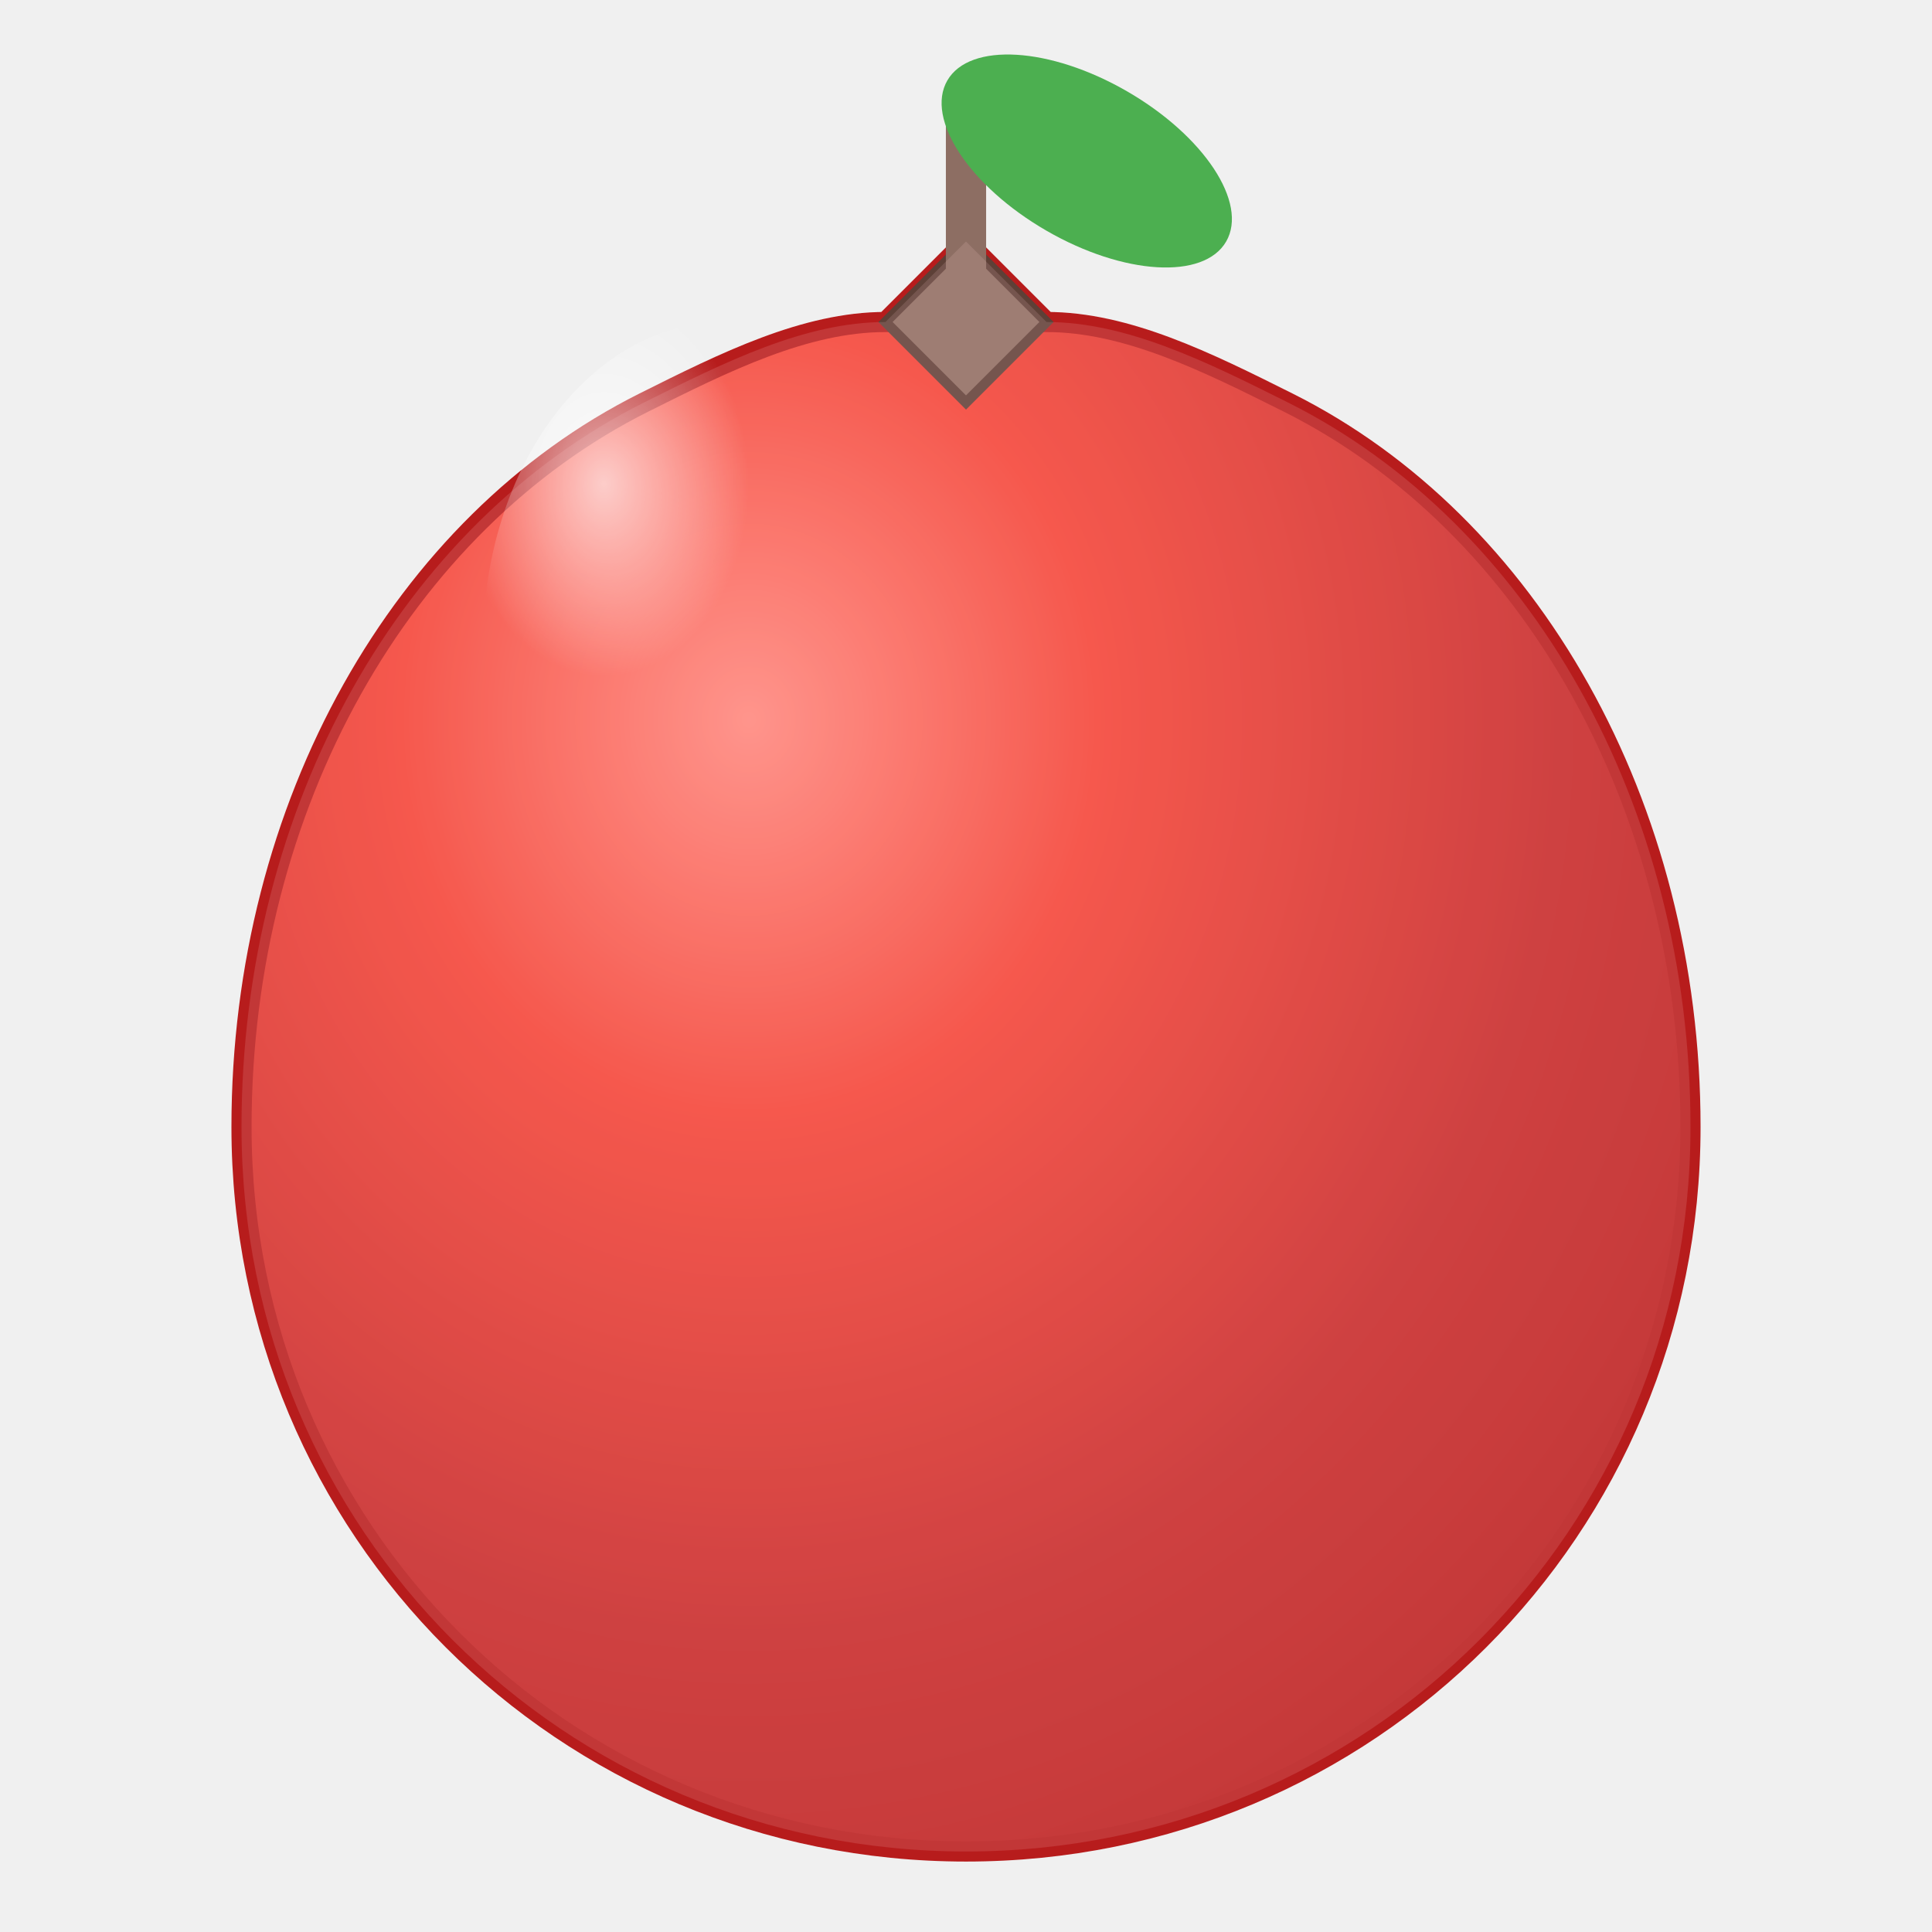
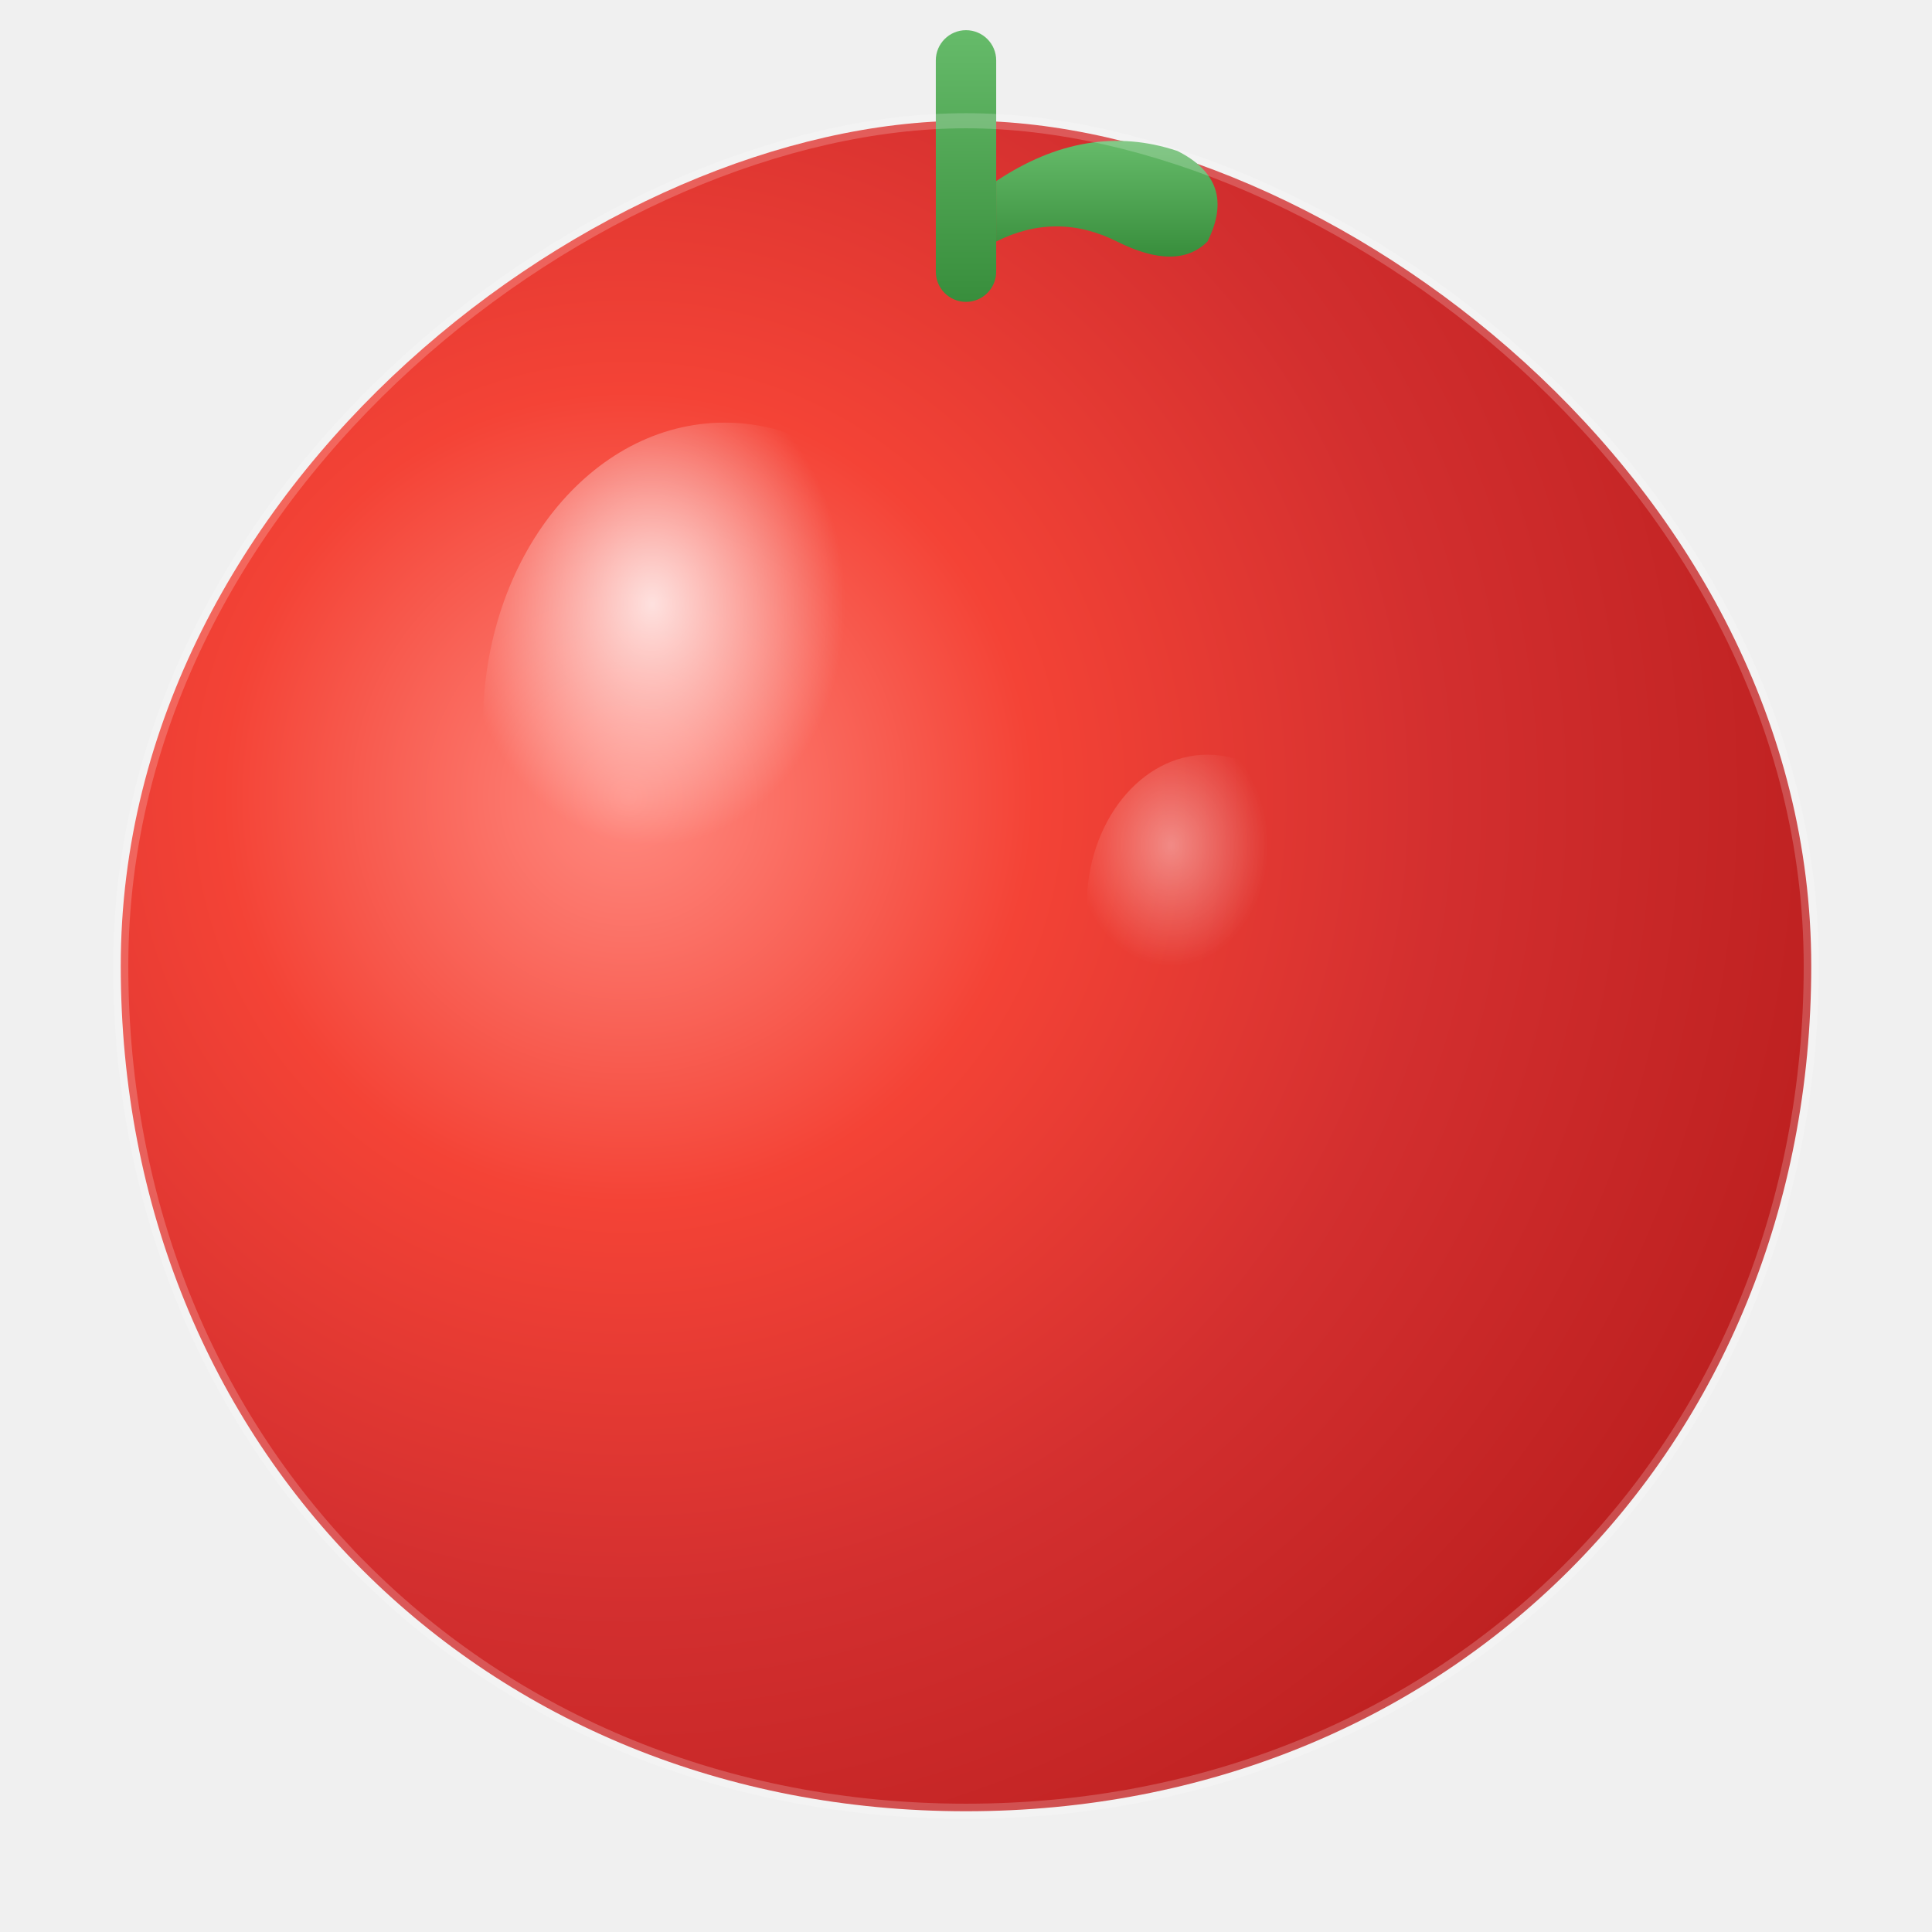
- <svg xmlns="http://www.w3.org/2000/svg" width="96" height="96" viewBox="0 0 96 96">
+ <svg xmlns="http://www.w3.org/2000/svg" width="128" height="128" viewBox="0 0 128 128">
  <defs>
-     <radialGradient id="appleGrad" cx="0.35" cy="0.3" r="0.8">
+     <radialGradient id="appleGradient" cx="0.3" cy="0.4" r="0.8">
      <stop offset="0%" stop-color="#FF8A80" />
      <stop offset="30%" stop-color="#F44336" />
-       <stop offset="70%" stop-color="#C62828" />
+       <stop offset="60%" stop-color="#D32F2F" />
      <stop offset="100%" stop-color="#B71C1C" />
    </radialGradient>
-     <radialGradient id="highlight" cx="0.25" cy="0.25" r="0.3">
-       <stop offset="0%" stop-color="#FFFFFF" stop-opacity="0.7" />
+     <linearGradient id="stemGradient" x1="0%" y1="0%" x2="0%" y2="100%">
+       <stop offset="0%" stop-color="#66BB6A" />
+       <stop offset="100%" stop-color="#388E3C" />
+     </linearGradient>
+     <radialGradient id="appleHighlight" cx="0.35" cy="0.3" r="0.4">
+       <stop offset="0%" stop-color="#FFFFFF" stop-opacity="0.8" />
      <stop offset="100%" stop-color="#FFFFFF" stop-opacity="0" />
    </radialGradient>
  </defs>
-   <path d="M48 92 C28 92 12 76 12 56 C12 40 20 26 32 20 C36 18 40 16 44 16 C46 14 48 12 48 12 C48 12 50 14 52 16 C56 16 60 18 64 20 C76 26 84 40 84 56 C84 76 68 92 48 92 Z" fill="url(#appleGrad)" stroke="#B71C1C" stroke-width="1" />
-   <path d="M44 16 C46 14 48 12 48 12 C48 12 50 14 52 16 C50 18 48 20 48 20 C48 20 46 18 44 16 Z" fill="#8D6E63" stroke="#5D4037" stroke-width="0.5" />
-   <rect x="47" y="4" width="2" height="12" fill="#8D6E63" rx="1" />
-   <ellipse cx="54" cy="8" rx="8" ry="4" fill="#4CAF50" transform="rotate(30 54 8)" />
-   <ellipse cx="36" cy="32" rx="12" ry="16" fill="url(#highlight)" />
-   <path d="M48 92 C28 92 12 76 12 56 C12 40 20 26 32 20 C36 18 40 16 44 16 C46 14 48 12 48 12 C48 12 50 14 52 16 C56 16 60 18 64 20 C76 26 84 40 84 56 C84 76 68 92 48 92 Z" fill="#FFCDD2" opacity="0.15" />
+   <path d="M64 8             C40 8, 8 32, 8 64             C8 96, 32 120, 64 120             C96 120, 120 96, 120 64             C120 32, 88 8, 64 8 Z" fill="url(#appleGradient)" />
+   <path d="M64 8             C58 12, 52 16, 48 20             C52 16, 58 12, 64 8             C70 12, 76 16, 80 20             C76 16, 70 12, 64 8 Z" fill="url(#appleGradient)" opacity="0.7" />
+   <rect x="62" y="2" width="4" height="18" rx="2" fill="url(#stemGradient)" />
+   <path d="M66 12             Q72 8, 78 10             Q82 12, 80 16             Q78 18, 74 16             Q70 14, 66 16 Z" fill="url(#stemGradient)" />
+   <ellipse cx="48" cy="48" rx="16" ry="20" fill="url(#appleHighlight)" />
+   <ellipse cx="80" cy="60" rx="8" ry="10" fill="url(#appleHighlight)" opacity="0.5" />
+   <path d="M64 8             C40 8, 8 32, 8 64             C8 96, 32 120, 64 120             C96 120, 120 96, 120 64             C120 32, 88 8, 64 8 Z" fill="none" stroke="#FFFFFF" stroke-width="1" opacity="0.2" />
</svg>
